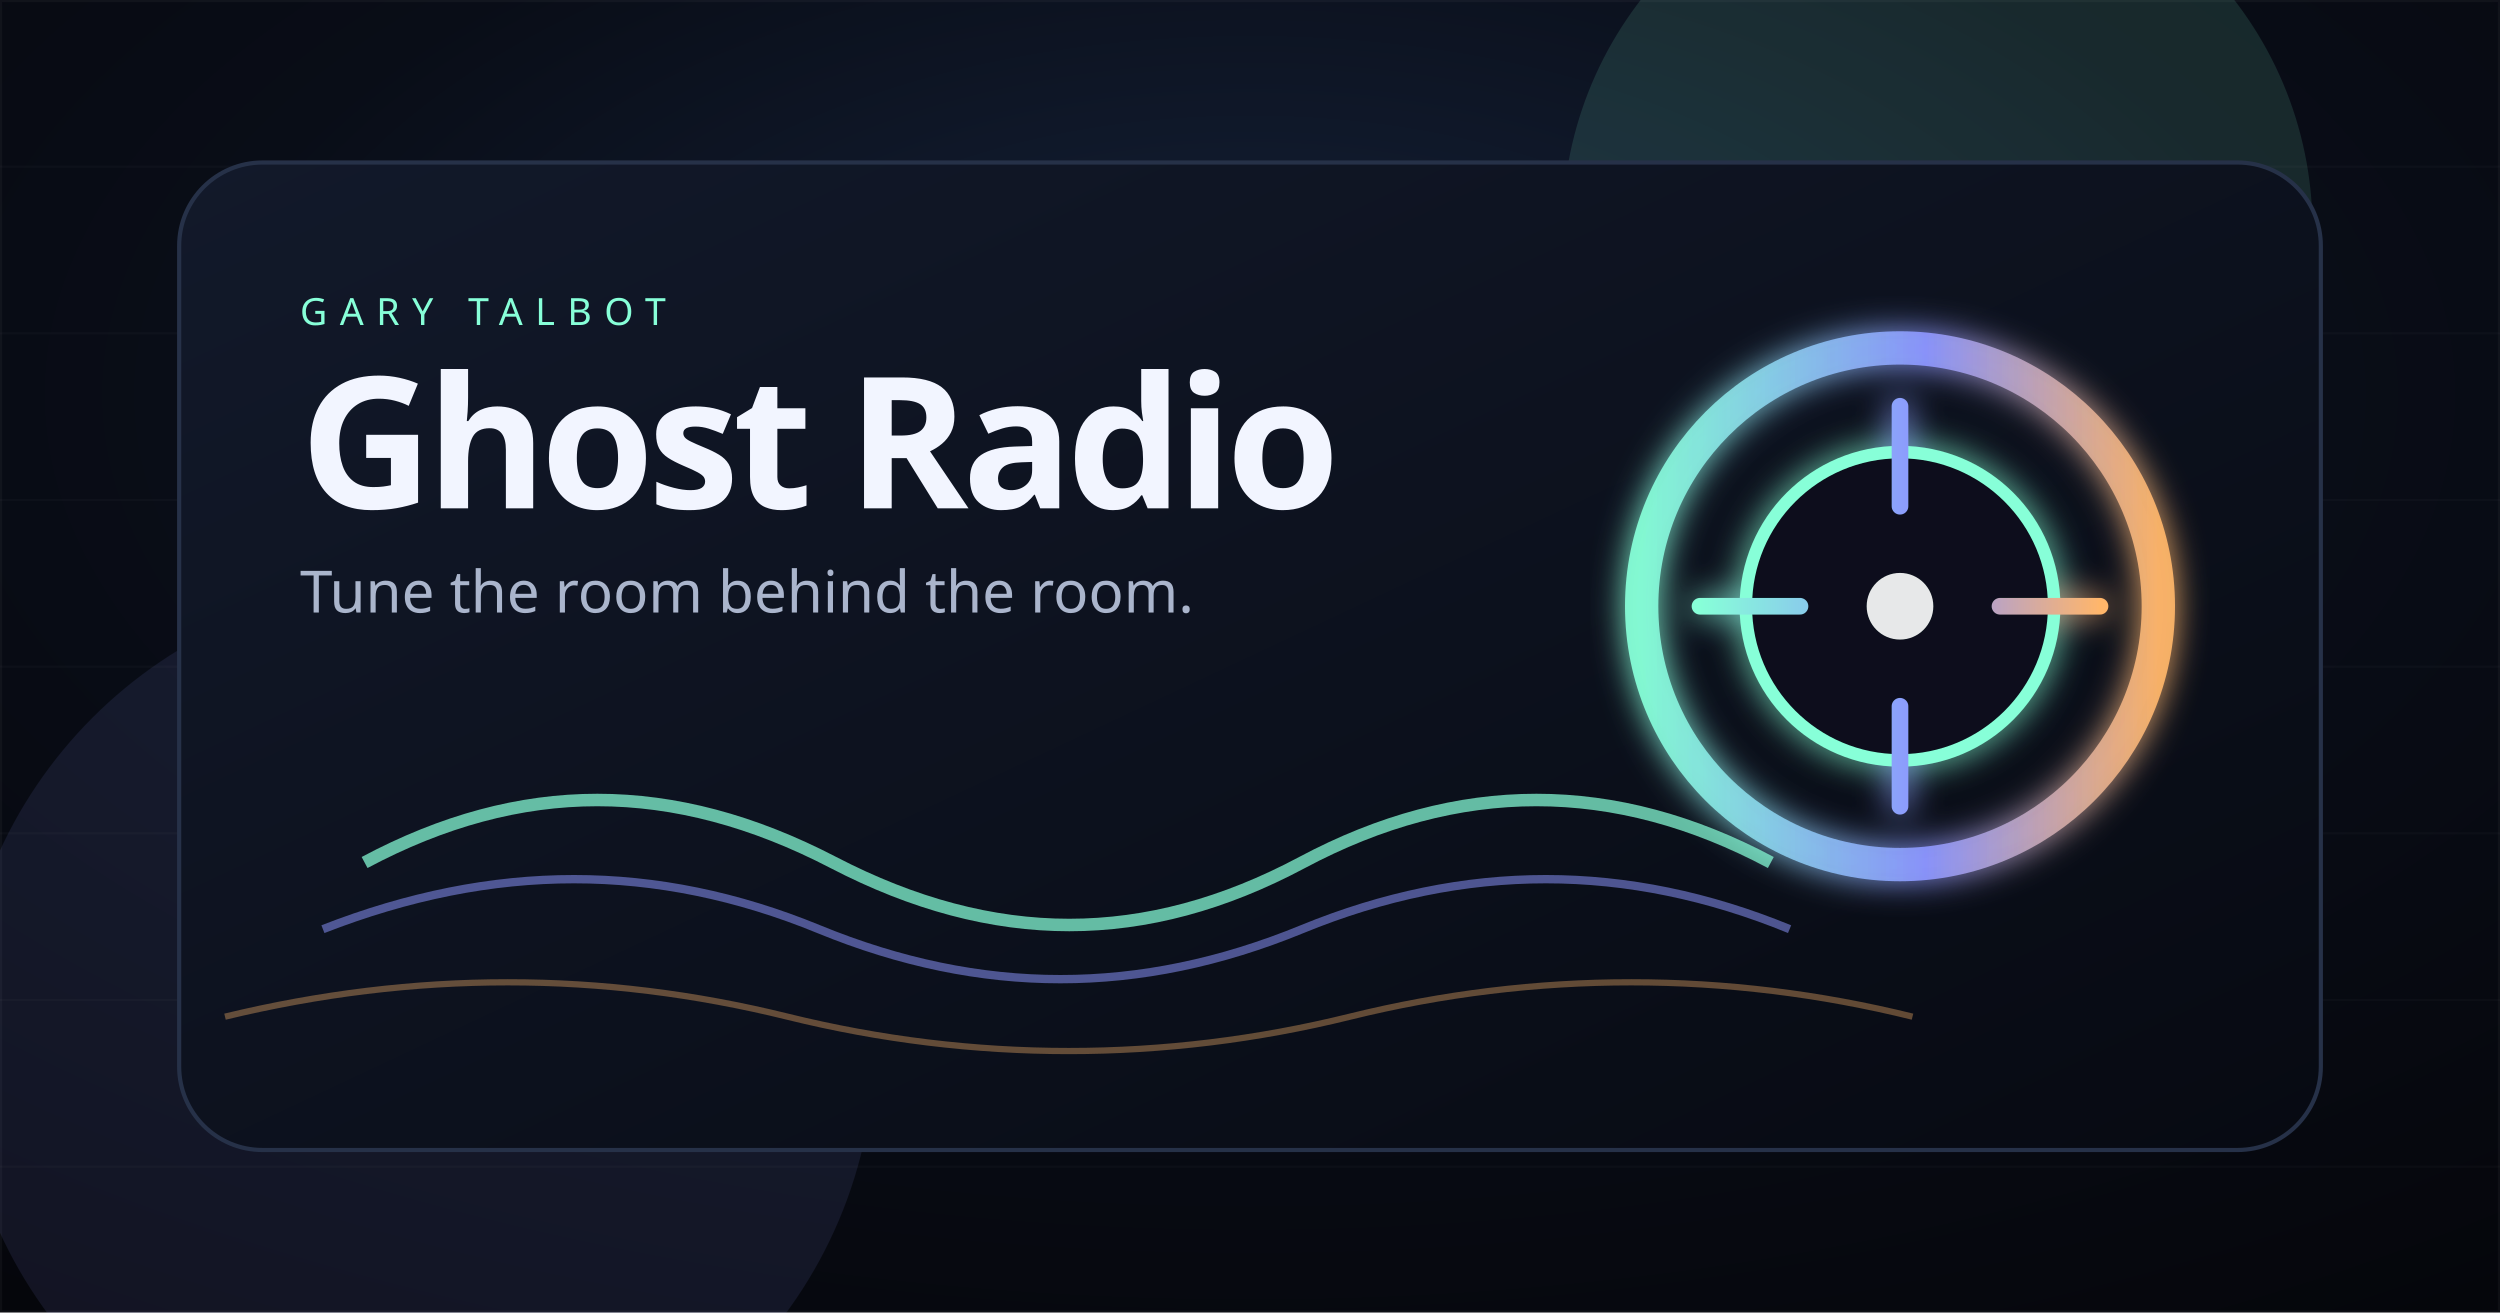
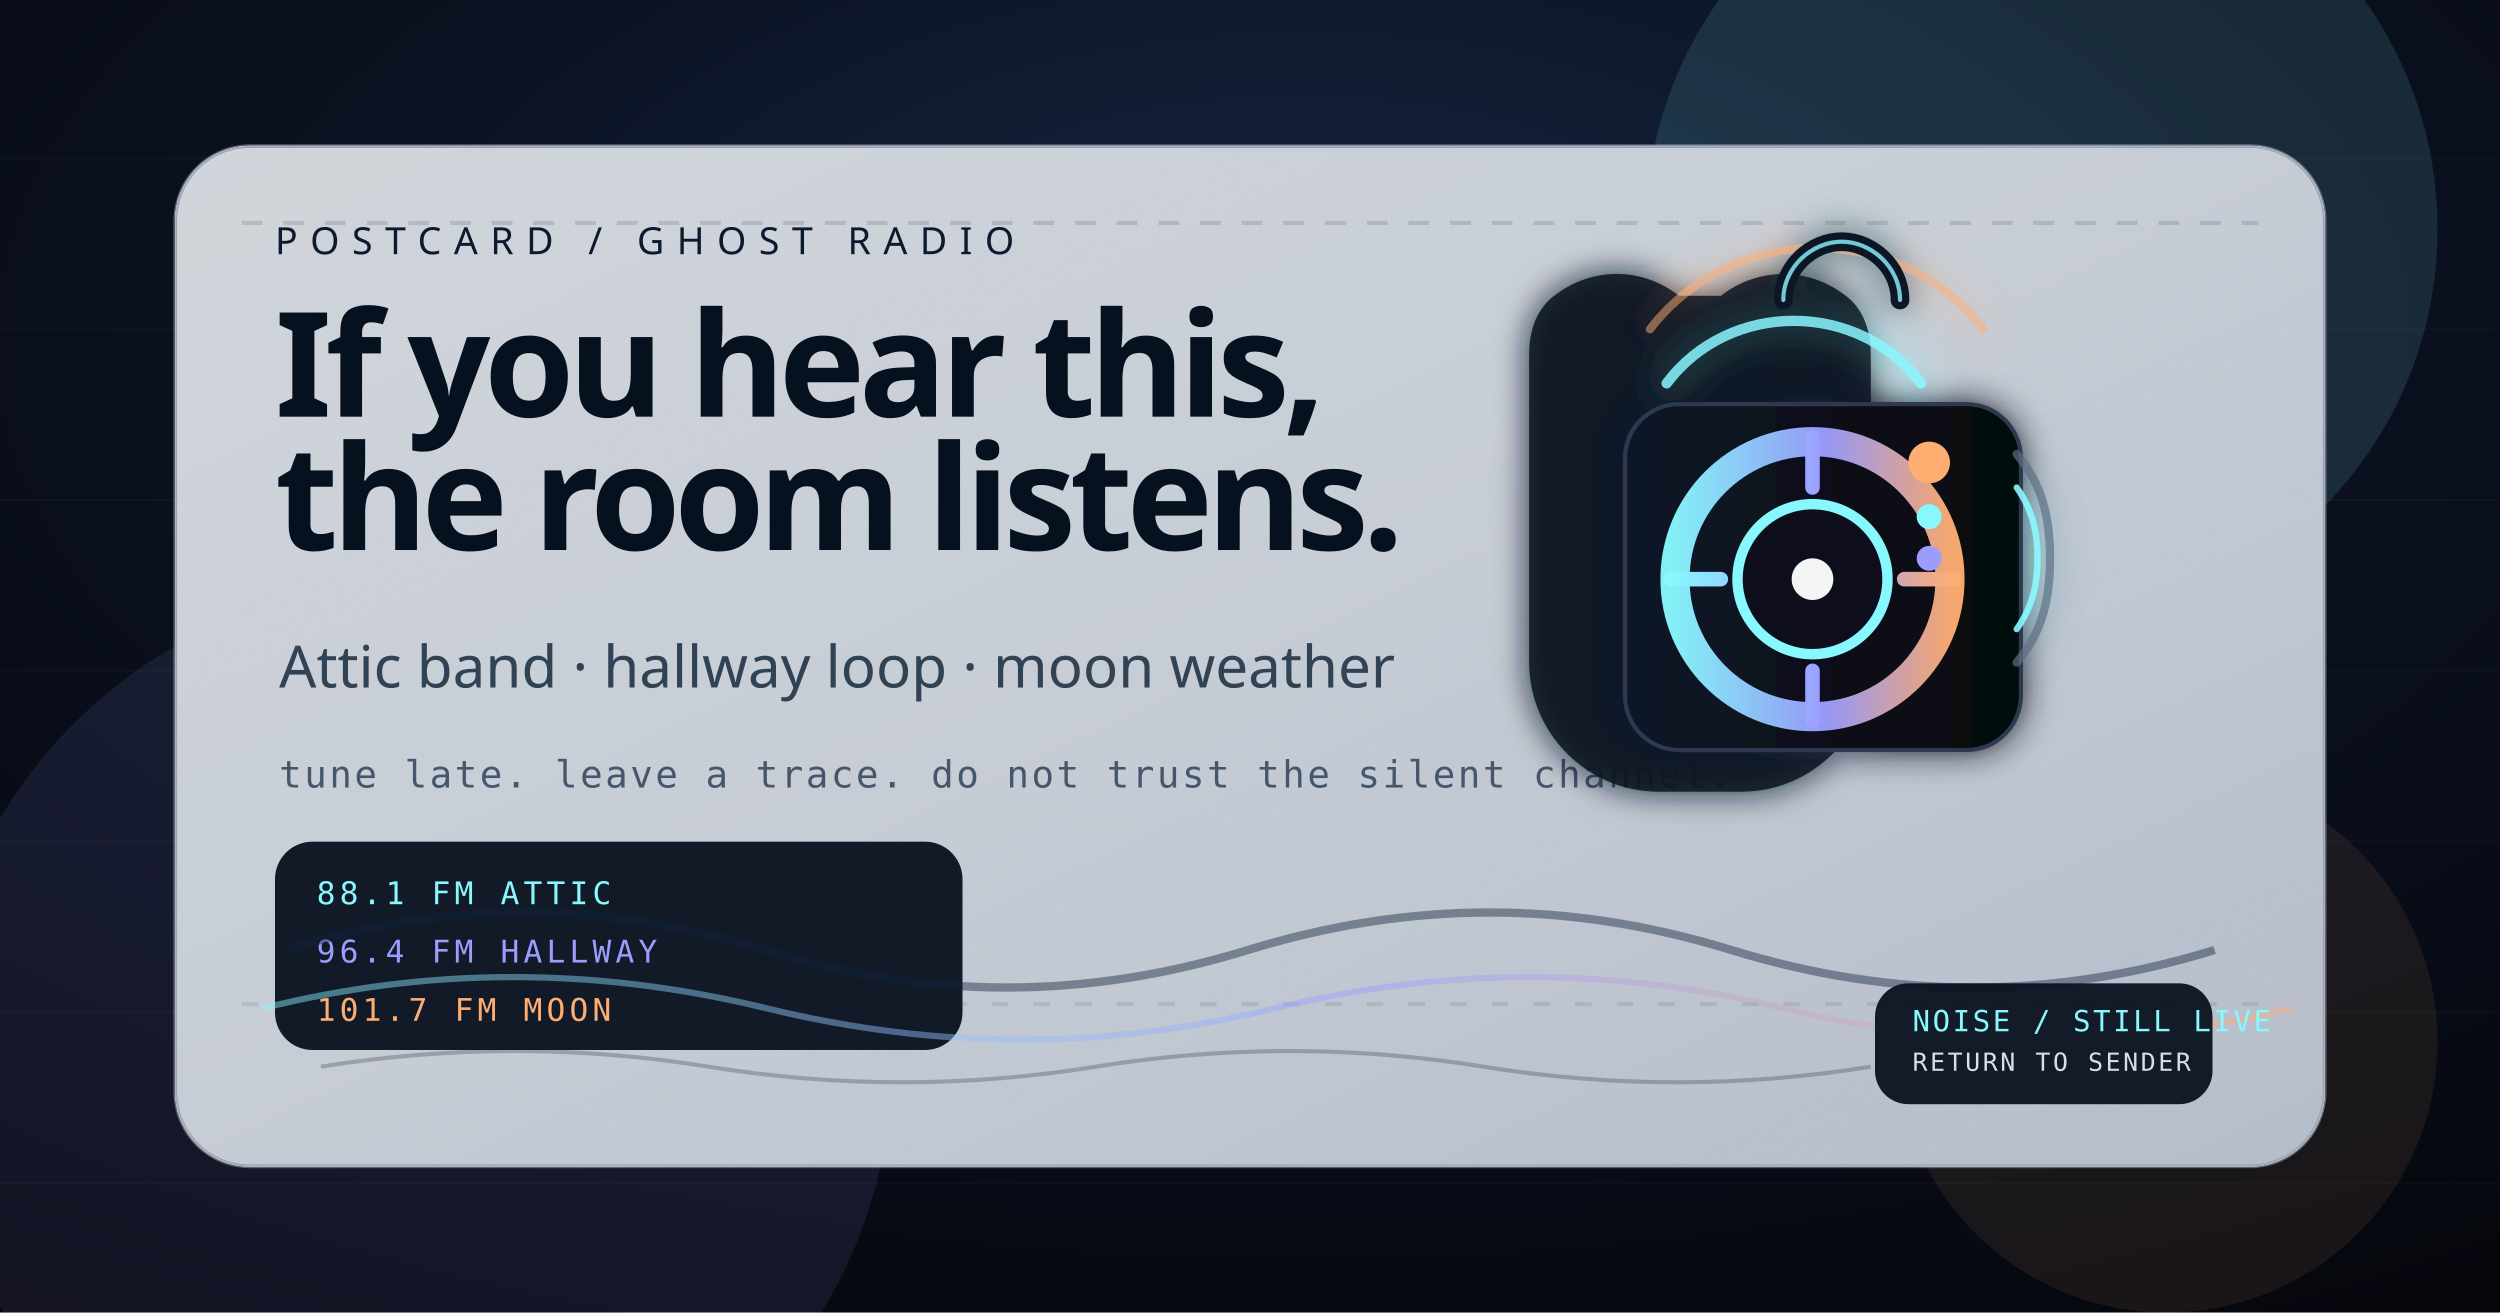
<svg xmlns="http://www.w3.org/2000/svg" viewBox="0 0 1200 630" role="img" aria-labelledby="title desc">
  <defs>
-     <radialGradient id="bgGlow" cx="50%" cy="30%" r="85%">
-       <stop offset="0%" stop-color="#15223a" />
-       <stop offset="50%" stop-color="#090d17" />
+     <radialGradient id="skyGlow" cx="52%" cy="26%" r="90%">
+       <stop offset="0%" stop-color="#162845" />
+       <stop offset="45%" stop-color="#0b1120" />
      <stop offset="100%" stop-color="#05060b" />
    </radialGradient>
-     <linearGradient id="panel" x1="0%" x2="100%" y1="0%" y2="100%">
-       <stop offset="0%" stop-color="#12192a" />
-       <stop offset="100%" stop-color="#070a12" />
+     <linearGradient id="paper" x1="0%" x2="100%" y1="0%" y2="100%">
+       <stop offset="0%" stop-color="#edf0f4" />
+       <stop offset="52%" stop-color="#dfe5ed" />
+       <stop offset="100%" stop-color="#ccd4e1" />
    </linearGradient>
-     <linearGradient id="accent" x1="0%" x2="100%">
-       <stop offset="0%" stop-color="#87ffd8" />
-       <stop offset="55%" stop-color="#8c96ff" />
-       <stop offset="100%" stop-color="#ffb66b" />
+     <linearGradient id="ink" x1="0%" x2="100%">
+       <stop offset="0%" stop-color="#88f8ff" />
+       <stop offset="55%" stop-color="#9c9cff" />
+       <stop offset="100%" stop-color="#ffae72" />
    </linearGradient>
-     <filter id="glow">
+     <linearGradient id="dial" x1="0%" x2="100%">
+       <stop offset="0%" stop-color="#111827" />
+       <stop offset="100%" stop-color="#05070d" />
+     </linearGradient>
+     <filter id="glow" x="-30%" y="-30%" width="160%" height="160%">
      <feGaussianBlur stdDeviation="8" result="blur" />
      <feMerge>
        <feMergeNode in="blur" />
        <feMergeNode in="SourceGraphic" />
      </feMerge>
    </filter>
+     <filter id="softNoise" x="-10%" y="-10%" width="120%" height="120%">
+       <feTurbulence type="fractalNoise" baseFrequency=".8" numOctaves="2" seed="4" result="grain" />
+       <feColorMatrix in="grain" type="saturate" values="0" />
+       <feComponentTransfer>
+         <feFuncA type="table" tableValues="0 0 .04 .08" />
+       </feComponentTransfer>
+     </filter>
+     <clipPath id="cardClip">
+       <rect x="84" y="70" width="1032" height="490" rx="36" />
+     </clipPath>
  </defs>
-   <rect width="1200" height="630" fill="url(#bgGlow)" />
-   <circle cx="930" cy="110" r="180" fill="#87ffd8" opacity=".12" />
-   <circle cx="200" cy="500" r="220" fill="#8c96ff" opacity=".10" />
-   <g opacity=".18">
-     <rect width="1200" height="630" fill="none" stroke="#ffffff" stroke-opacity=".2" stroke-width="2" />
-     <path d="M0 80H1200M0 160H1200M0 240H1200M0 320H1200M0 400H1200M0 480H1200M0 560H1200" stroke="#ffffff" stroke-opacity=".12" stroke-width="1" />
+   <rect width="1200" height="630" fill="url(#skyGlow)" />
+   <circle cx="980" cy="110" r="190" fill="#88f8ff" opacity=".12" />
+   <circle cx="198" cy="510" r="230" fill="#9c9cff" opacity=".10" />
+   <circle cx="1040" cy="500" r="130" fill="#ffae72" opacity=".08" />
+   <g opacity=".14">
+     <path d="M0 76H1200M0 158H1200M0 240H1200M0 322H1200M0 404H1200M0 486H1200M0 568H1200" stroke="#ffffff" stroke-opacity=".14" stroke-width="1" />
  </g>
-   <rect x="86" y="78" width="1028" height="474" rx="40" fill="url(#panel)" stroke="#263148" stroke-width="2" />
-   <g transform="translate(144 156)">
-     <text x="0" y="0" fill="#87ffd8" font-family="Trebuchet MS, Segoe UI, sans-serif" font-size="18" letter-spacing="6">GARY TALBOT</text>
-     <text x="0" y="88" fill="#f2f5ff" font-family="Trebuchet MS, Segoe UI, sans-serif" font-size="88" font-weight="700" letter-spacing="-3">Ghost Radio</text>
-     <text x="0" y="138" fill="#aab5cc" font-family="Trebuchet MS, Segoe UI, sans-serif" font-size="28">Tune the room behind the room.</text>
+   <g clip-path="url(#cardClip)">
+     <rect x="84" y="70" width="1032" height="490" rx="36" fill="url(#paper)" stroke="#96a3b7" stroke-width="2" />
+     <rect x="84" y="70" width="1032" height="490" rx="36" fill="#07111e" opacity=".12" />
+     <rect x="84" y="70" width="1032" height="490" rx="36" filter="url(#softNoise)" opacity=".65" />
+     <path d="M116 107h968" stroke="#5d6b80" stroke-opacity=".24" stroke-width="2" stroke-dasharray="10 10" />
+     <path d="M116 482h968" stroke="#5d6b80" stroke-opacity=".18" stroke-width="2" stroke-dasharray="8 12" />
+     <g transform="translate(132 122)">
+       <text x="0" y="0" fill="#0c1a2f" font-family="Trebuchet MS, Segoe UI, sans-serif" font-size="18" letter-spacing="6">POSTCARD / GHOST RADIO</text>
+       <text x="0" y="78" fill="#06111f" font-family="Trebuchet MS, Segoe UI, sans-serif" font-size="70" font-weight="700" letter-spacing="-3">If you hear this,</text>
+       <text x="0" y="142" fill="#06111f" font-family="Trebuchet MS, Segoe UI, sans-serif" font-size="70" font-weight="700" letter-spacing="-3">the room listens.</text>
+       <text x="2" y="208" fill="#324255" font-family="Trebuchet MS, Segoe UI, sans-serif" font-size="28">Attic band · hallway loop · moon weather</text>
+       <text x="2" y="256" fill="#46576d" font-family="ui-monospace, SFMono-Regular, Menlo, Consolas, monospace" font-size="18" letter-spacing="1.2">tune late. leave a trace. do not trust the silent channel.</text>
+       <g transform="translate(0 282)">
+         <rect x="0" y="0" width="330" height="100" rx="18" fill="#0a1321" opacity=".96" />
+         <text x="20" y="30" fill="#88f8ff" font-family="ui-monospace, SFMono-Regular, Menlo, Consolas, monospace" font-size="15" letter-spacing="2">88.1 FM  ATTIC</text>
+         <text x="20" y="58" fill="#9c9cff" font-family="ui-monospace, SFMono-Regular, Menlo, Consolas, monospace" font-size="15" letter-spacing="2">96.4 FM  HALLWAY</text>
+         <text x="20" y="86" fill="#ffae72" font-family="ui-monospace, SFMono-Regular, Menlo, Consolas, monospace" font-size="15" letter-spacing="2">101.7 FM  MOON</text>
+       </g>
+     </g>
+     <g transform="translate(754 126)" filter="url(#glow)">
+       <path d="M72 16c18-14 42-14 60 0 8 6 12 16 12 28v148c0 34-28 62-62 62h-40c-34 0-62-28-62-62V44c0-12 4-22 12-28 18-14 42-14 60 0" fill="#101827" opacity=".88" />
+       <rect x="26" y="68" width="190" height="166" rx="26" fill="url(#dial)" stroke="#2f3950" stroke-width="2" />
+       <circle cx="116" cy="152" r="66" fill="none" stroke="url(#ink)" stroke-width="14" opacity=".96" />
+       <circle cx="116" cy="152" r="36" fill="#07111e" stroke="#88f8ff" stroke-width="5" />
+       <circle cx="116" cy="152" r="10" fill="#ffffff" opacity=".95" />
+       <path d="M116 84v24M116 196v24M48 152h24M160 152h24" stroke="url(#ink)" stroke-width="7" stroke-linecap="round" />
+       <path d="M46 58c30-40 92-40 122 0" fill="none" stroke="#88f8ff" stroke-width="5" stroke-linecap="round" opacity=".85" />
+       <path d="M38 32c40-52 120-52 160 0" fill="none" stroke="#ffae72" stroke-width="4" stroke-linecap="round" opacity=".5" />
+       <path d="M102 18c0-16 14-28 28-28s28 12 28 28" fill="none" stroke="#111827" stroke-width="9" stroke-linecap="round" />
+       <path d="M102 18c0-16 14-28 28-28s28 12 28 28" fill="none" stroke="#88f8ff" stroke-width="2" stroke-linecap="round" opacity=".8" />
+       <circle cx="172" cy="96" r="10" fill="#ffae72" />
+       <circle cx="172" cy="122" r="6" fill="#88f8ff" />
+       <circle cx="172" cy="142" r="6" fill="#9c9cff" />
+       <path d="M214 92c12 14 16 30 16 50s-4 36-16 50" fill="none" stroke="#5f6d85" stroke-width="4" stroke-linecap="round" opacity=".7" />
+       <path d="M214 108c7 10 10 20 10 34s-3 24-10 34" fill="none" stroke="#88f8ff" stroke-width="3" stroke-linecap="round" opacity=".9" />
+     </g>
+     <g opacity=".9">
+       <path d="M138 456c74-24 151-24 229 0s154 24 232 0 154-24 232 0 154 24 232 0" fill="none" stroke="#10223a" stroke-width="4" opacity=".48" />
+       <path d="M126 484c80-20 160-20 242 0s162 20 244 0 162-20 244 0 162 20 244 0" fill="none" stroke="url(#ink)" stroke-width="3" opacity=".5" />
+       <path d="M154 512c62-10 124-10 186 0s124 10 186 0 124-10 186 0 124 10 186 0" fill="none" stroke="#07111e" stroke-width="2" opacity=".26" />
+     </g>
+     <g transform="translate(900 472)">
+       <rect x="0" y="0" width="162" height="58" rx="16" fill="#0a1321" opacity=".95" />
+       <text x="18" y="23" fill="#88f8ff" font-family="ui-monospace, SFMono-Regular, Menlo, Consolas, monospace" font-size="14" letter-spacing="1.2">NOISE / STILL LIVE</text>
+       <text x="18" y="42" fill="#d6deea" font-family="ui-monospace, SFMono-Regular, Menlo, Consolas, monospace" font-size="12" letter-spacing="1.2">RETURN TO SENDER</text>
+     </g>
  </g>
-   <g transform="translate(772 151)" filter="url(#glow)">
-     <circle cx="140" cy="140" r="124" fill="none" stroke="url(#accent)" stroke-width="16" opacity=".92" />
-     <circle cx="140" cy="140" r="74" fill="#09101a" stroke="#87ffd8" stroke-width="6" />
-     <circle cx="140" cy="140" r="16" fill="#ffffff" opacity=".9" />
-     <path d="M140 44v48M140 188v48M44 140h48M188 140h48" stroke="url(#accent)" stroke-width="8" stroke-linecap="round" />
-   </g>
-   <path d="M175 414c75-40 148-40 225 0s150 40 225 0 150-40 225 0" fill="none" stroke="#87ffd8" stroke-width="6" opacity=".72" />
-   <path d="M155 446c82-32 160-32 238 0s154 32 232 0 156-32 234 0" fill="none" stroke="#8c96ff" stroke-width="4" opacity=".52" />
-   <path d="M108 488c91-22 181-22 270 0s181 22 270 0 181-22 270 0" fill="none" stroke="#ffb66b" stroke-width="3" opacity=".36" />
+   <rect x="84" y="70" width="1032" height="490" rx="36" fill="none" stroke="#e7ecf4" stroke-opacity=".35" stroke-width="1.5" />
</svg>
